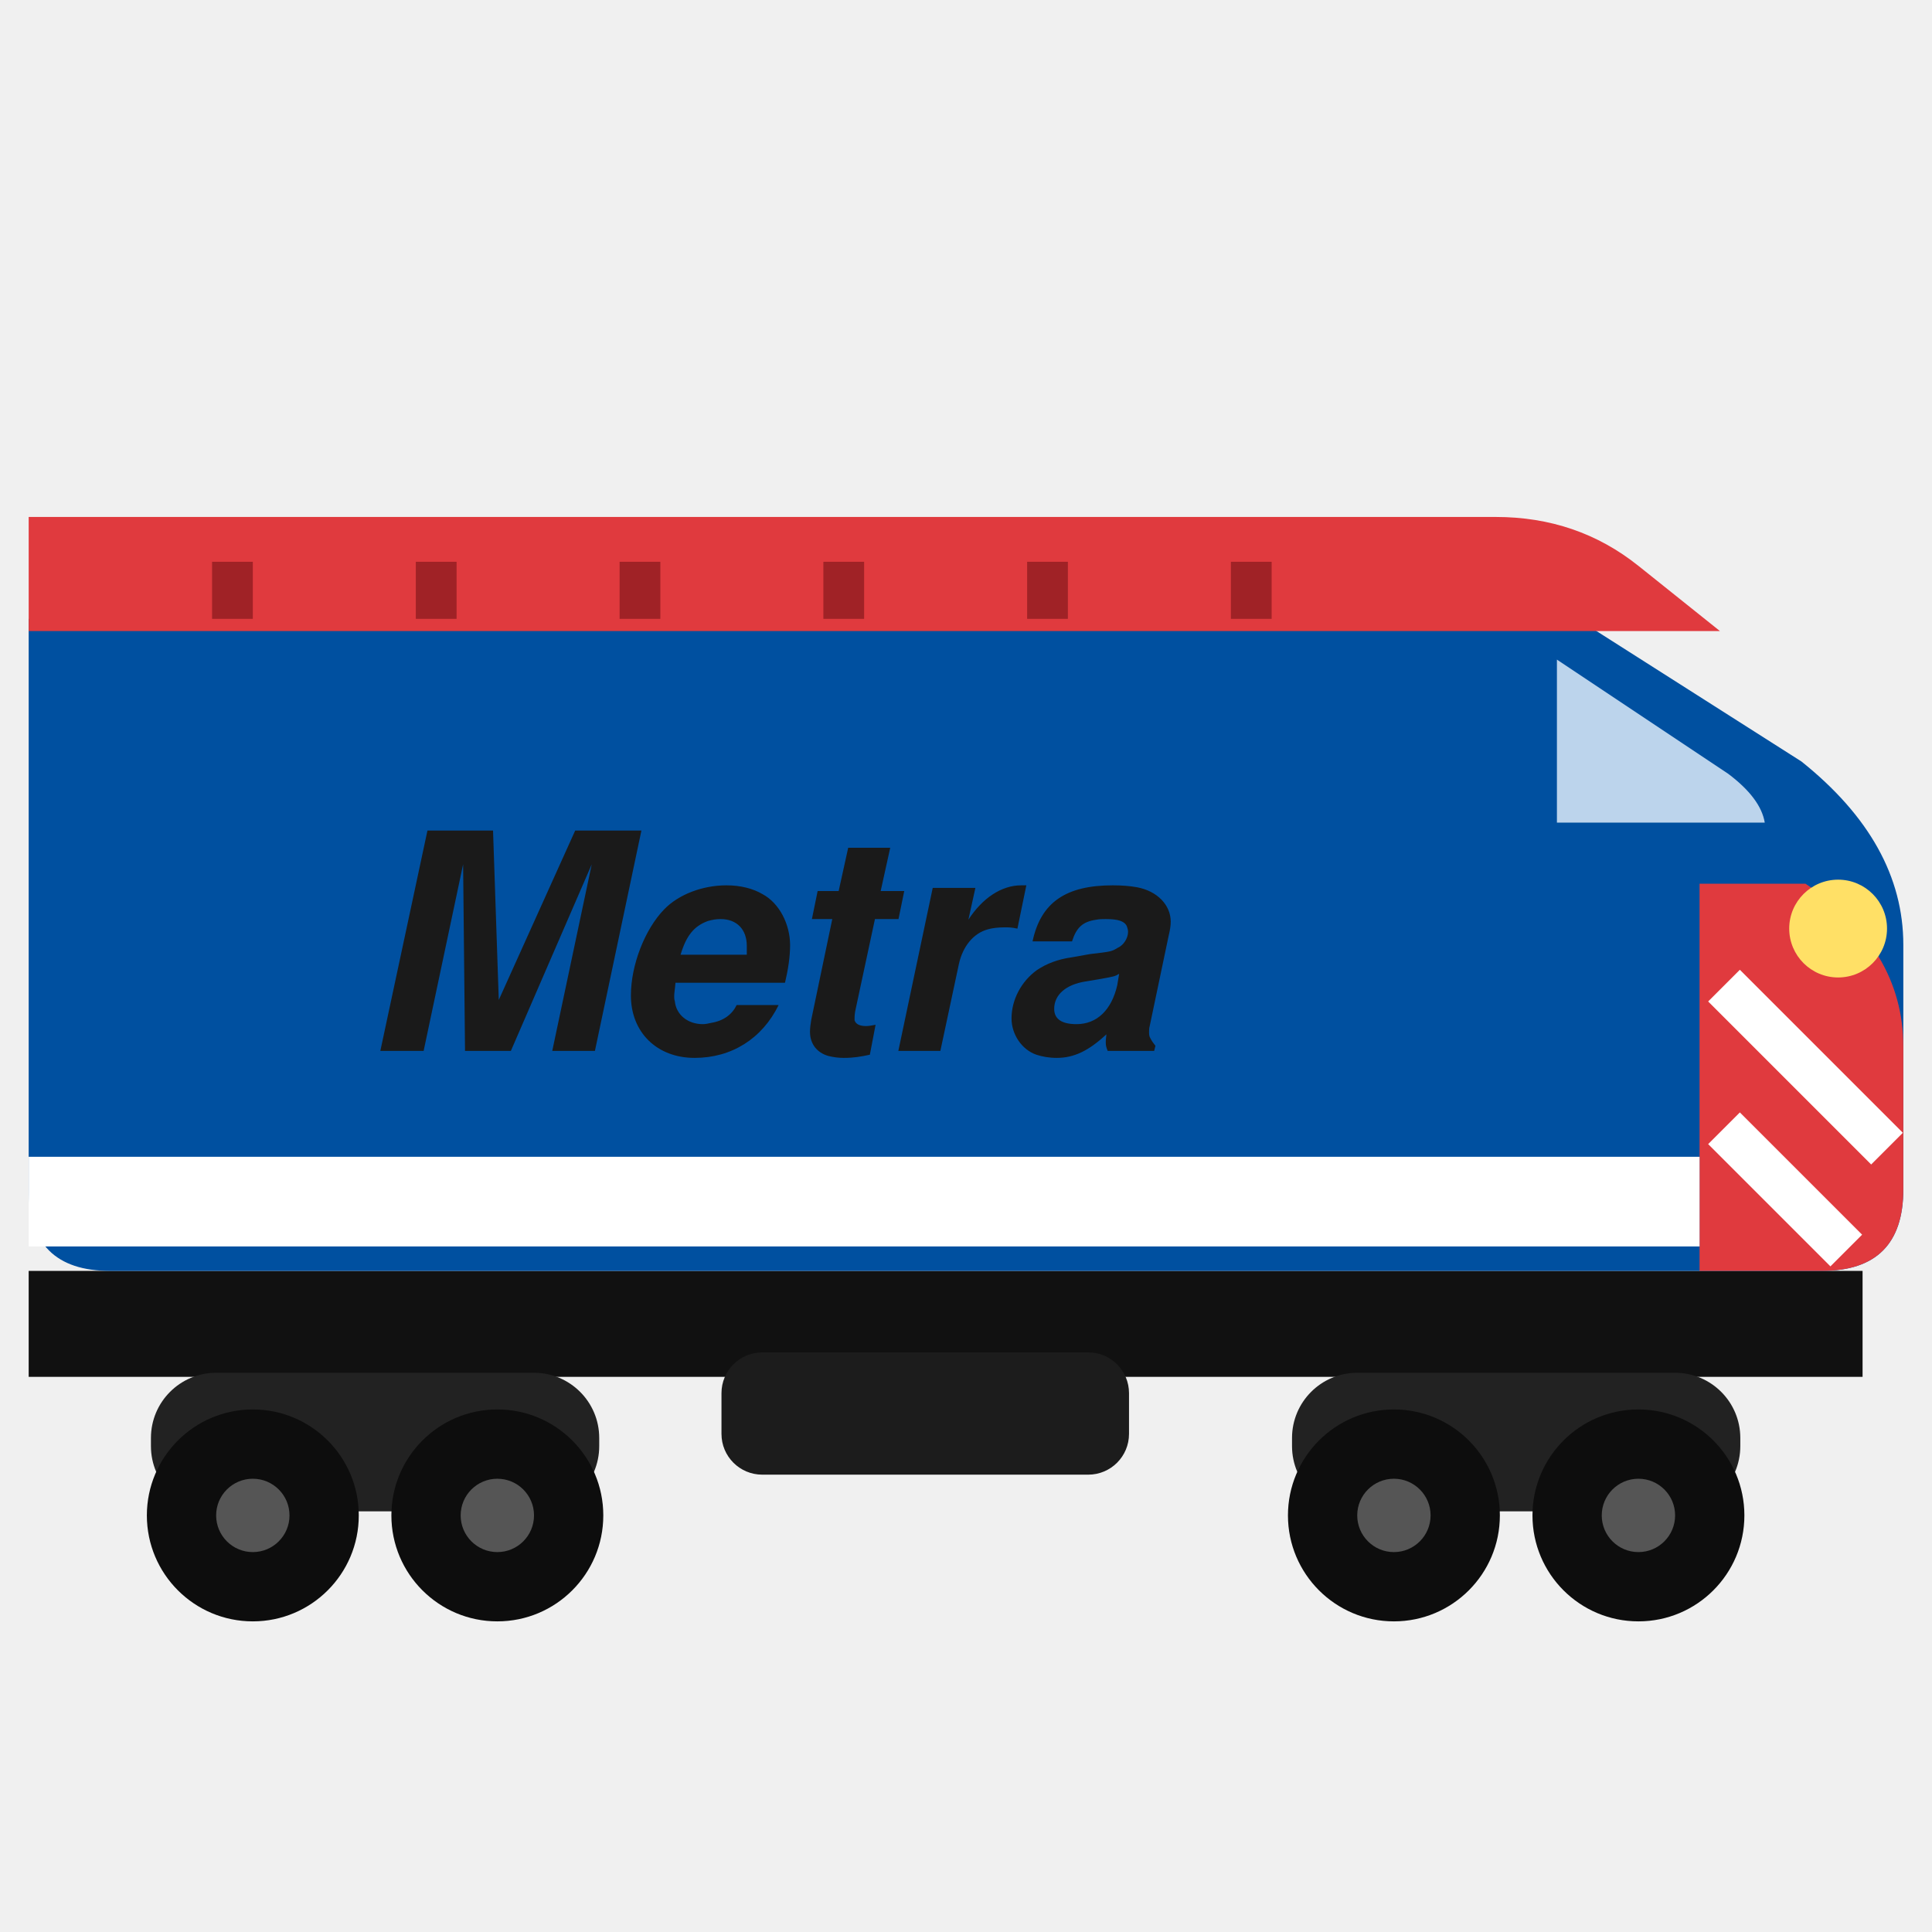
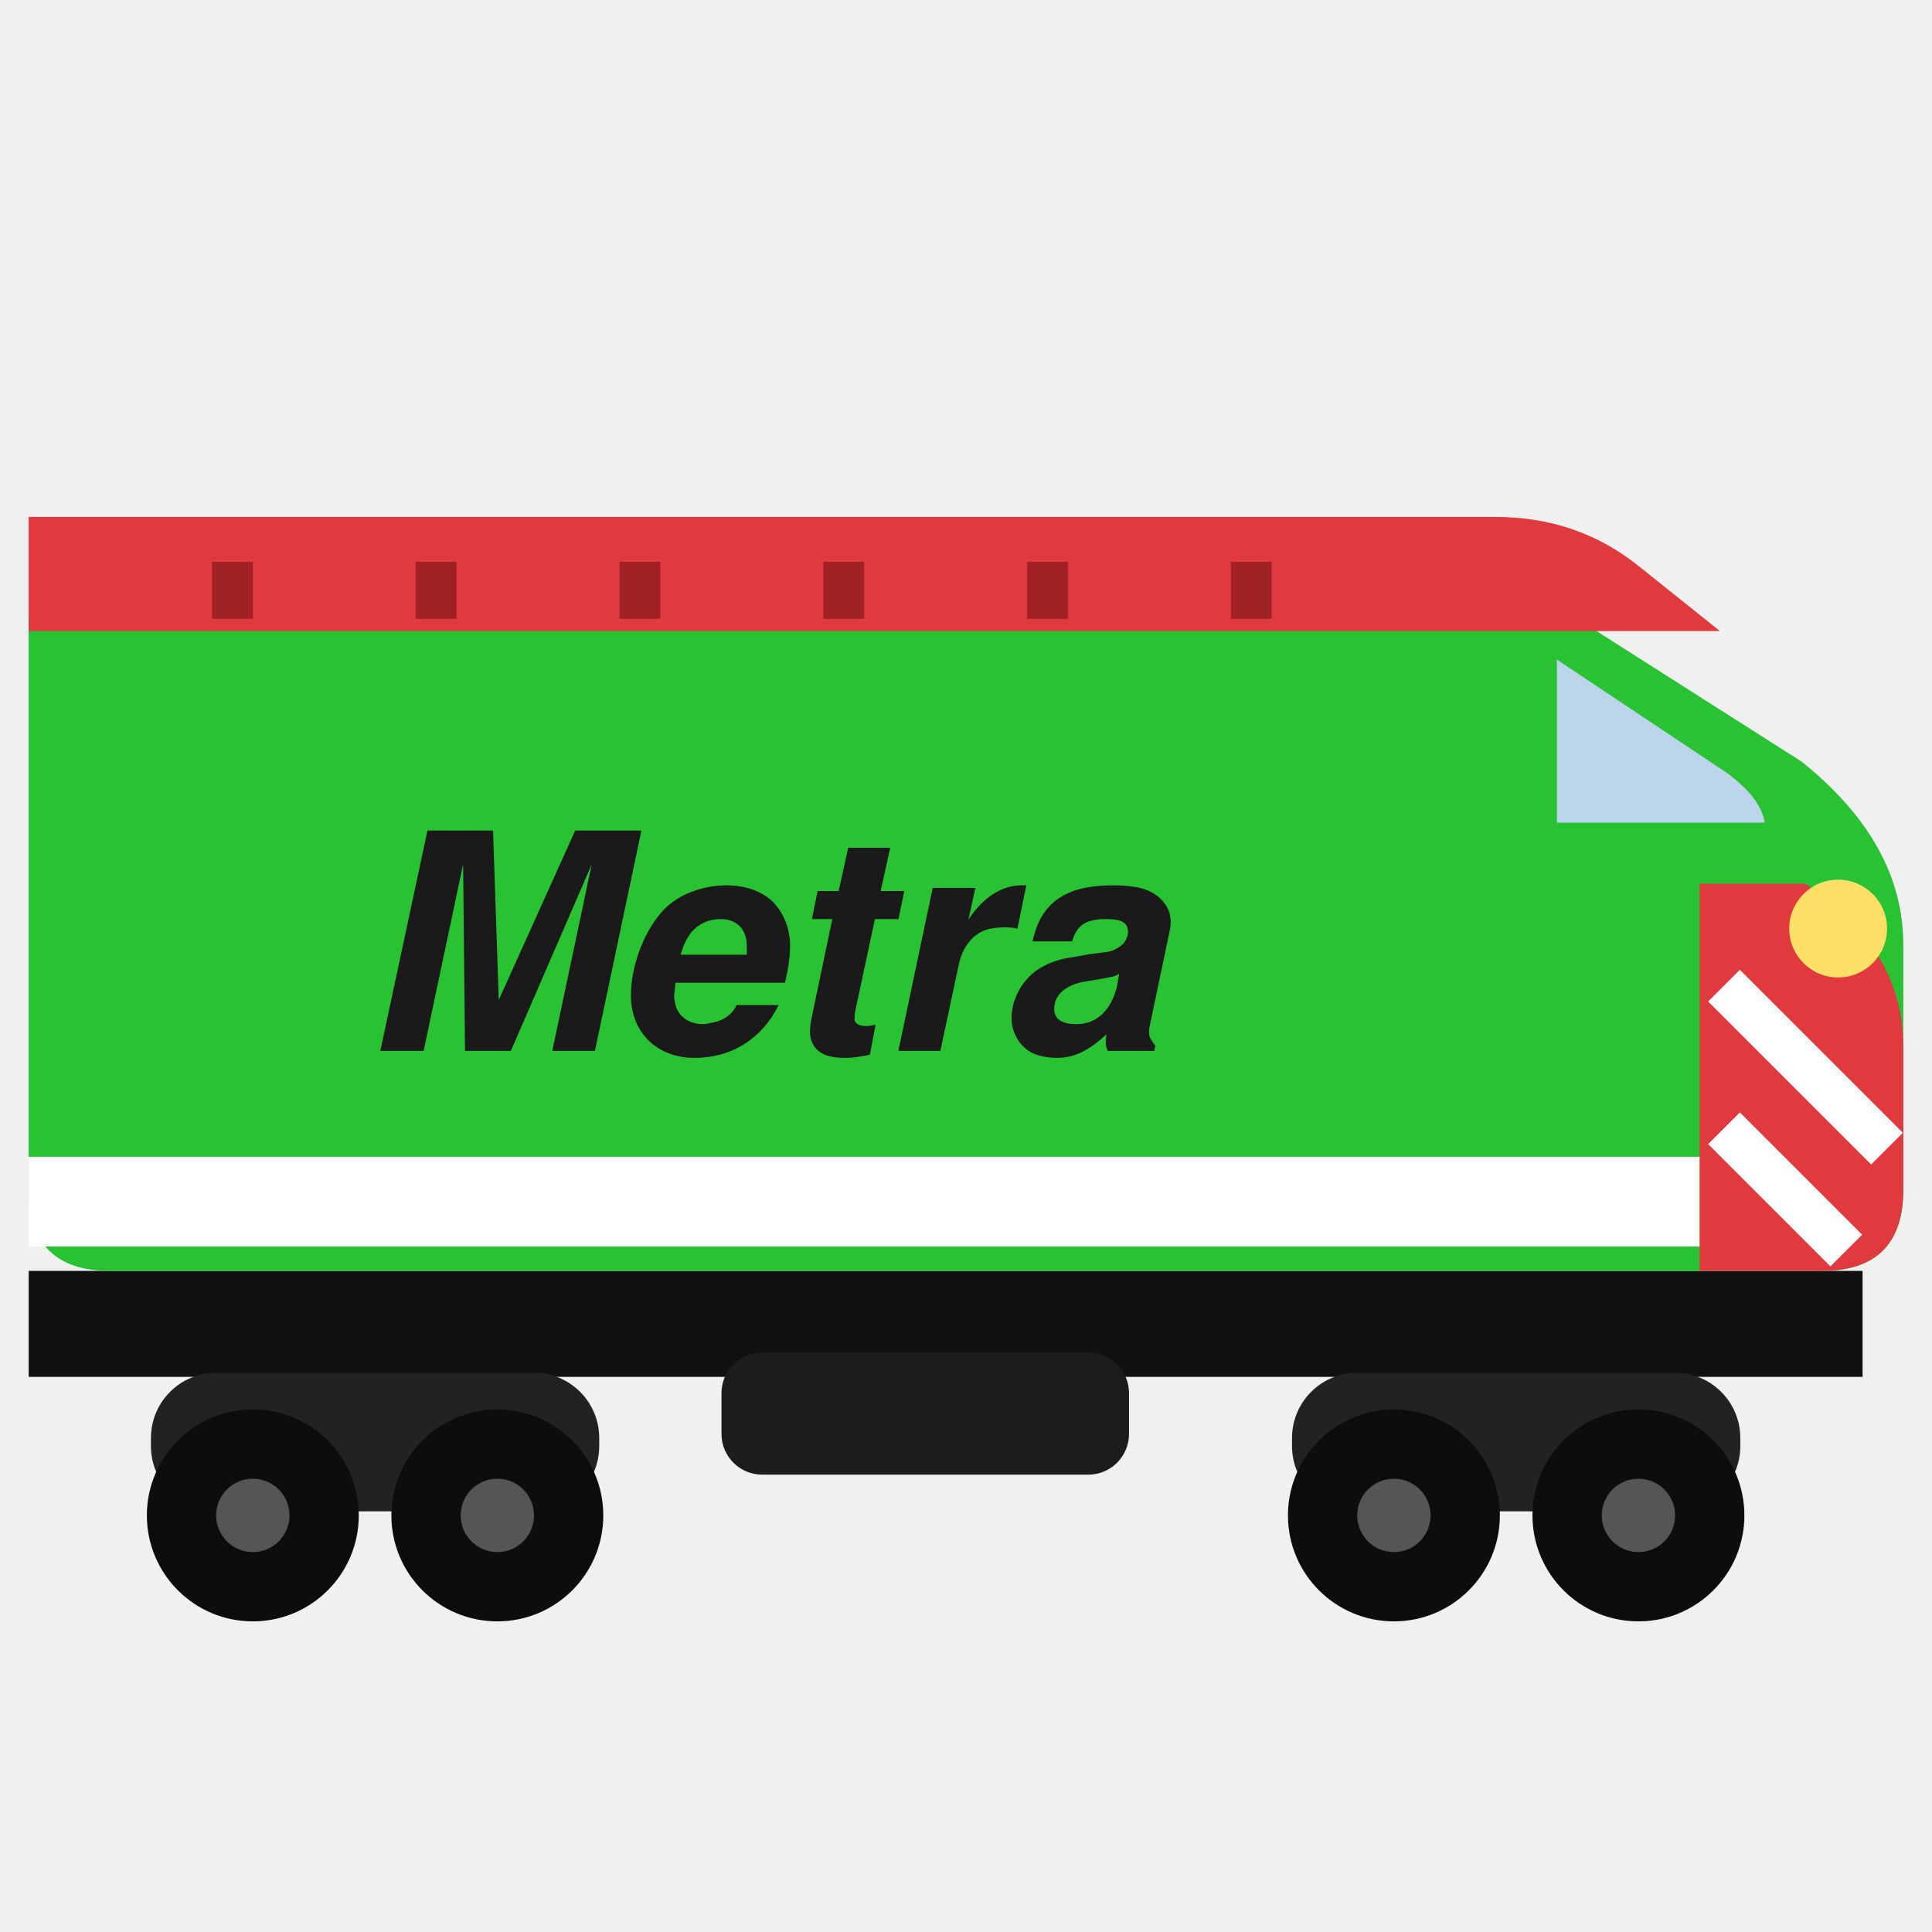
<svg xmlns="http://www.w3.org/2000/svg" viewBox="0 0 64 64">
  <g transform="translate(32,34) scale(1.35) translate(-32,-34)">
    <g>
      <rect x="9" y="40" width="45" height="2.6" fill="#111111" />
      <rect x="26" y="42" width="10" height="3" rx="1" fill="#1c1c1c" />
      <rect x="12" y="42.5" width="11" height="3.4" rx="1.6" fill="#222222" />
      <rect x="40" y="42.5" width="11" height="3.4" rx="1.6" fill="#222222" />
      <g fill="#0d0d0d">
        <circle cx="14.5" cy="46" r="2.6" />
        <circle cx="20.5" cy="46" r="2.6" />
        <circle cx="42.5" cy="46" r="2.6" />
        <circle cx="48.5" cy="46" r="2.6" />
      </g>
      <g fill="#555555">
        <circle cx="14.5" cy="46" r=".9" />
        <circle cx="20.5" cy="46" r=".9" />
        <circle cx="42.5" cy="46" r=".9" />
        <circle cx="48.5" cy="46" r=".9" />
      </g>
-       <path d="M9 24 h38 l5.5 3.5 q2.5 2 2.5 4.5 v6 q0 2 -2 2 h-42 q-2 0 -2 -2 z" fill="#0050a0" />
+       <path d="M9 24 h38 l5.5 3.5 q2.5 2 2.5 4.5 v6 q0 2 -2 2 h-42 q-2 0 -2 -2 z" fill="#29C233" />
      <path d="M9 21.5 h36 q2 0 3.5 1.2 l2 1.6 -41.5 0 z" fill="#e03a3e" />
      <g stroke="#a02226" stroke-width="1">
        <line x1="14" y1="22.6" x2="14" y2="24" />
        <line x1="19" y1="22.6" x2="19" y2="24" />
        <line x1="24" y1="22.6" x2="24" y2="24" />
        <line x1="29" y1="22.6" x2="29" y2="24" />
        <line x1="34" y1="22.6" x2="34" y2="24" />
        <line x1="39" y1="22.6" x2="39" y2="24" />
      </g>
      <path d="M46.5 25 l4.2 2.8 q.8 .6 .9 1.2 l-5.1 0 z" fill="#bcd4ec" />
      <path d="M52.6 30.5 q2.4 1.6 2.4 4v3.5 q0 2 -2 2 h-3 v-9.5 z" fill="#e03a3e" />
      <g stroke="#ffffff" stroke-width="1.1">
        <line x1="50.6" y1="33" x2="54.6" y2="37" />
        <line x1="50.6" y1="36.5" x2="53.6" y2="39.5" />
      </g>
      <rect x="9" y="37.2" width="41" height="2.2" fill="#ffffff" />
      <text x="27" y="34.6" font-family="Helvetica, Arial, sans-serif" font-size="7.4" font-weight="bold" font-style="italic" fill="#1a1a1a" text-anchor="middle">Metra</text>
      <circle cx="53.4" cy="31.6" r="1.2" fill="#ffe066" />
    </g>
  </g>
</svg>
